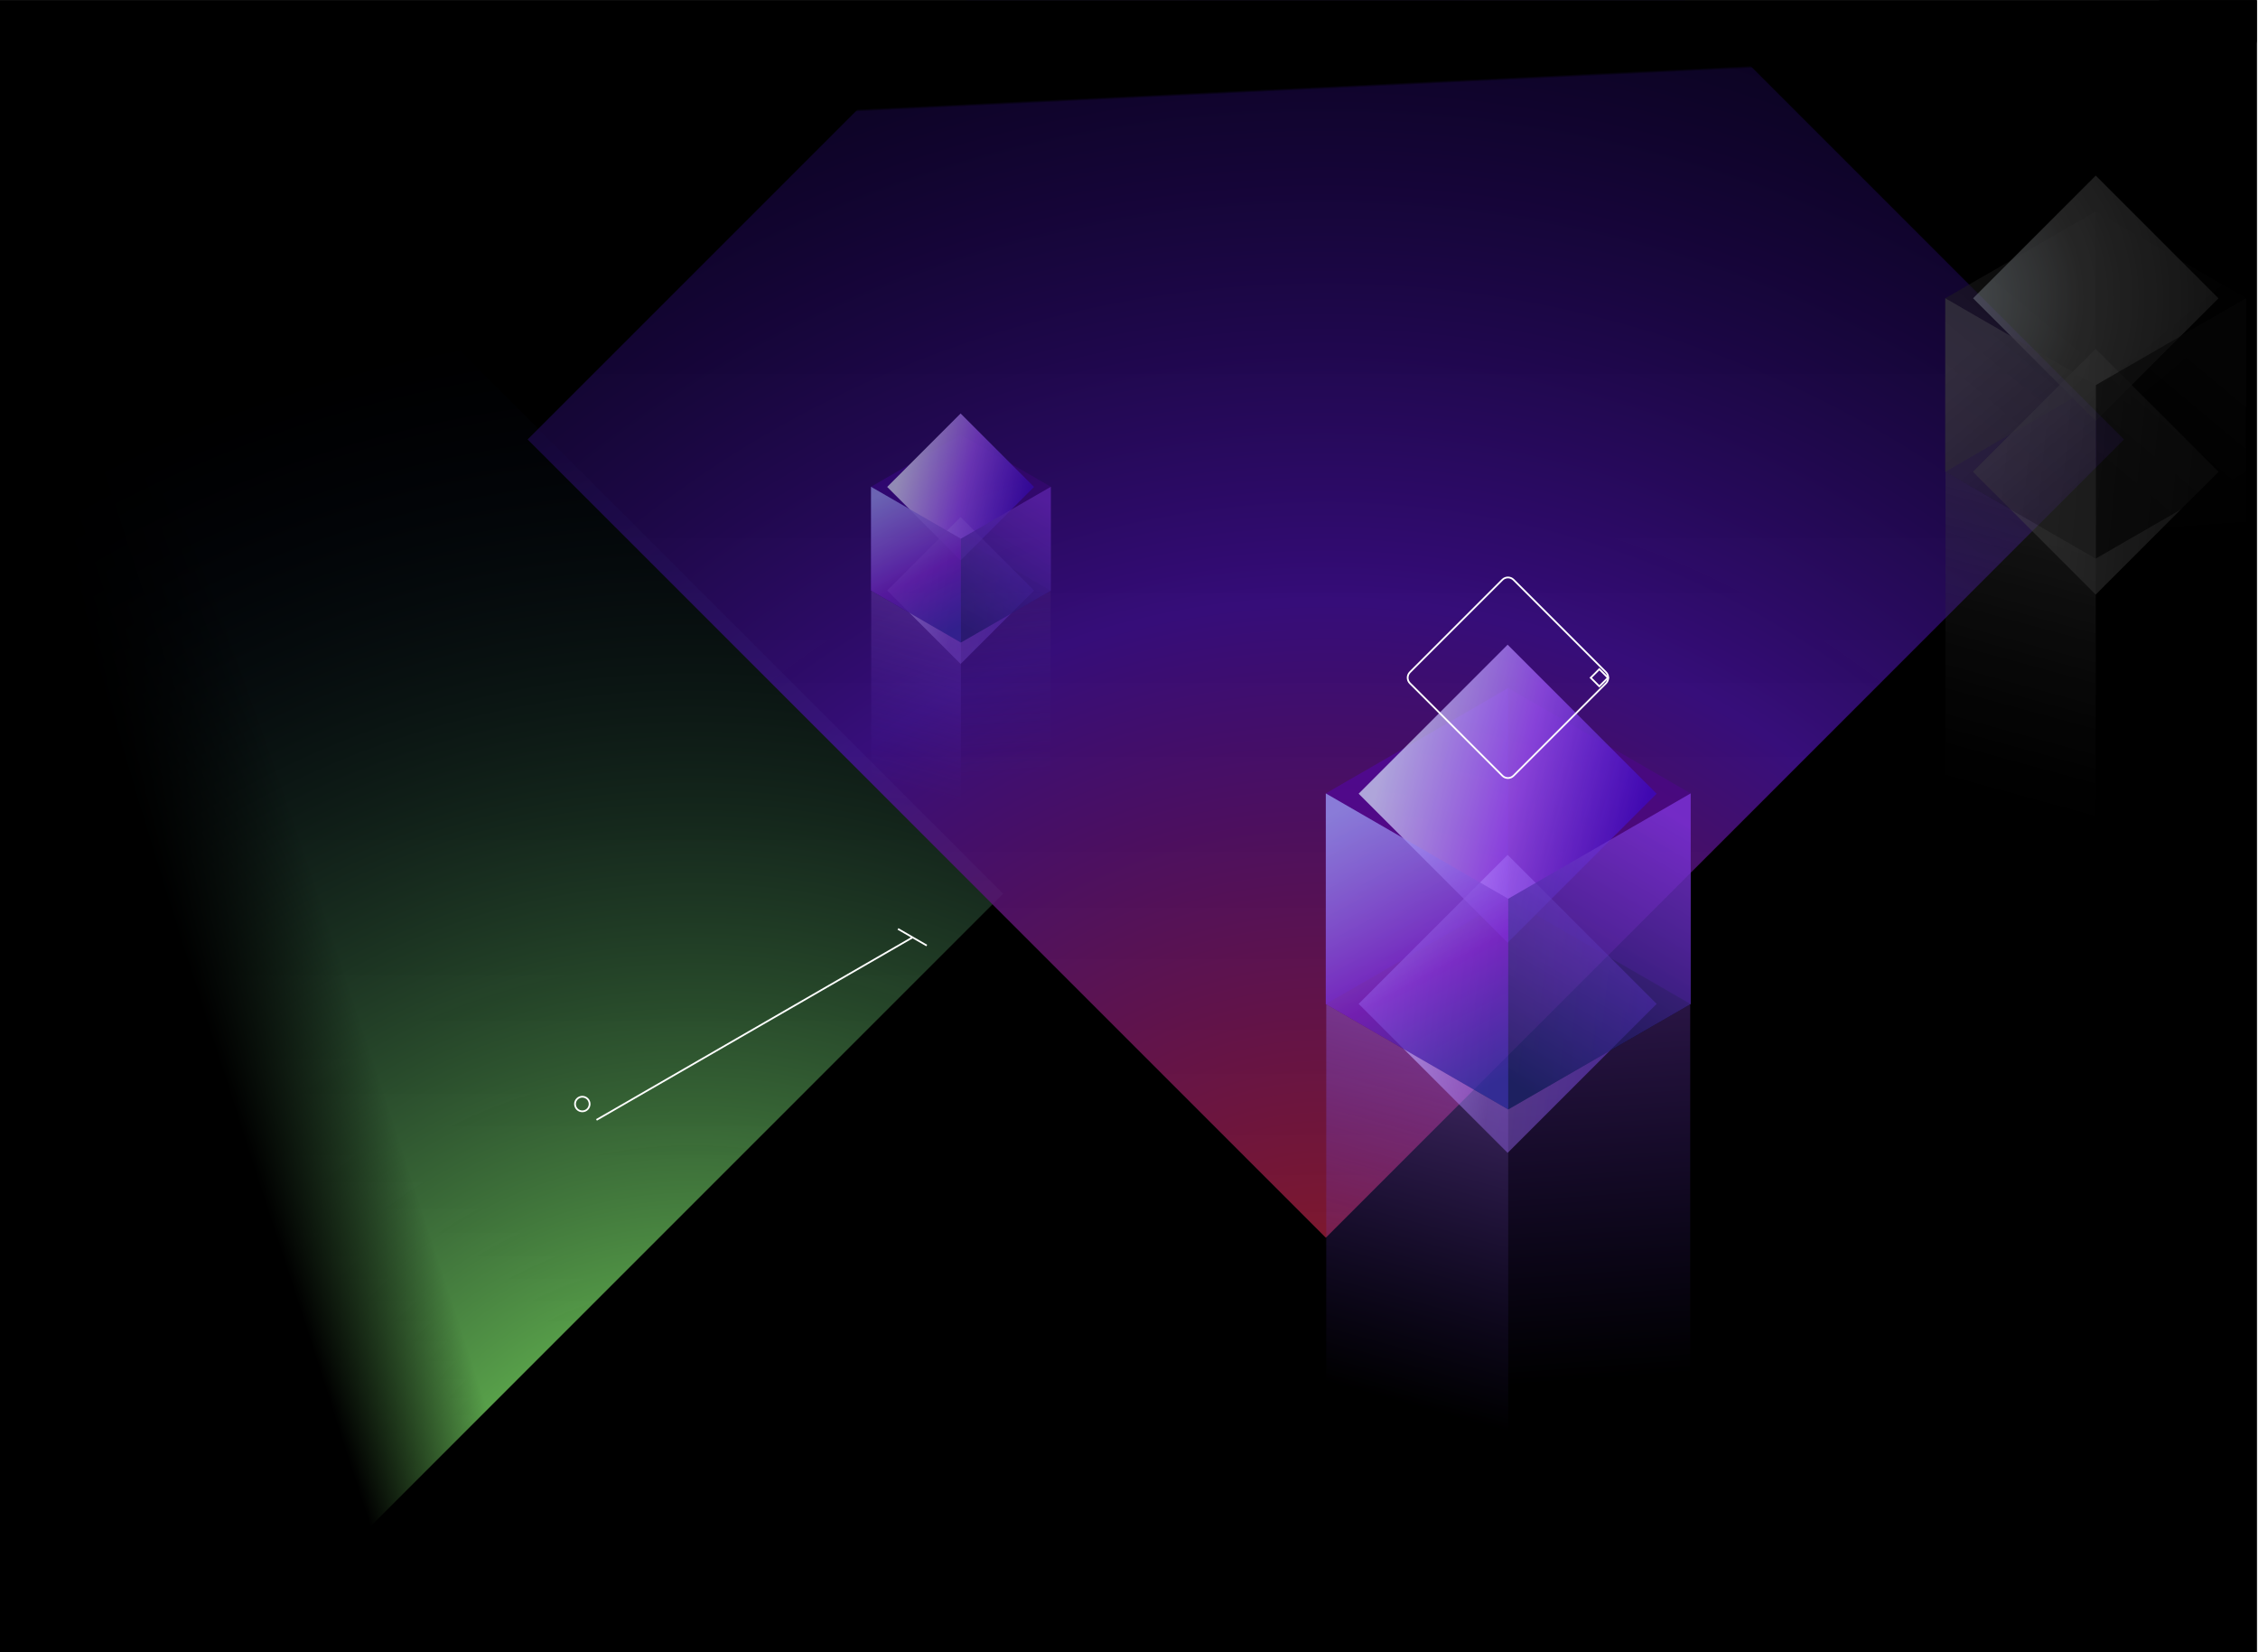
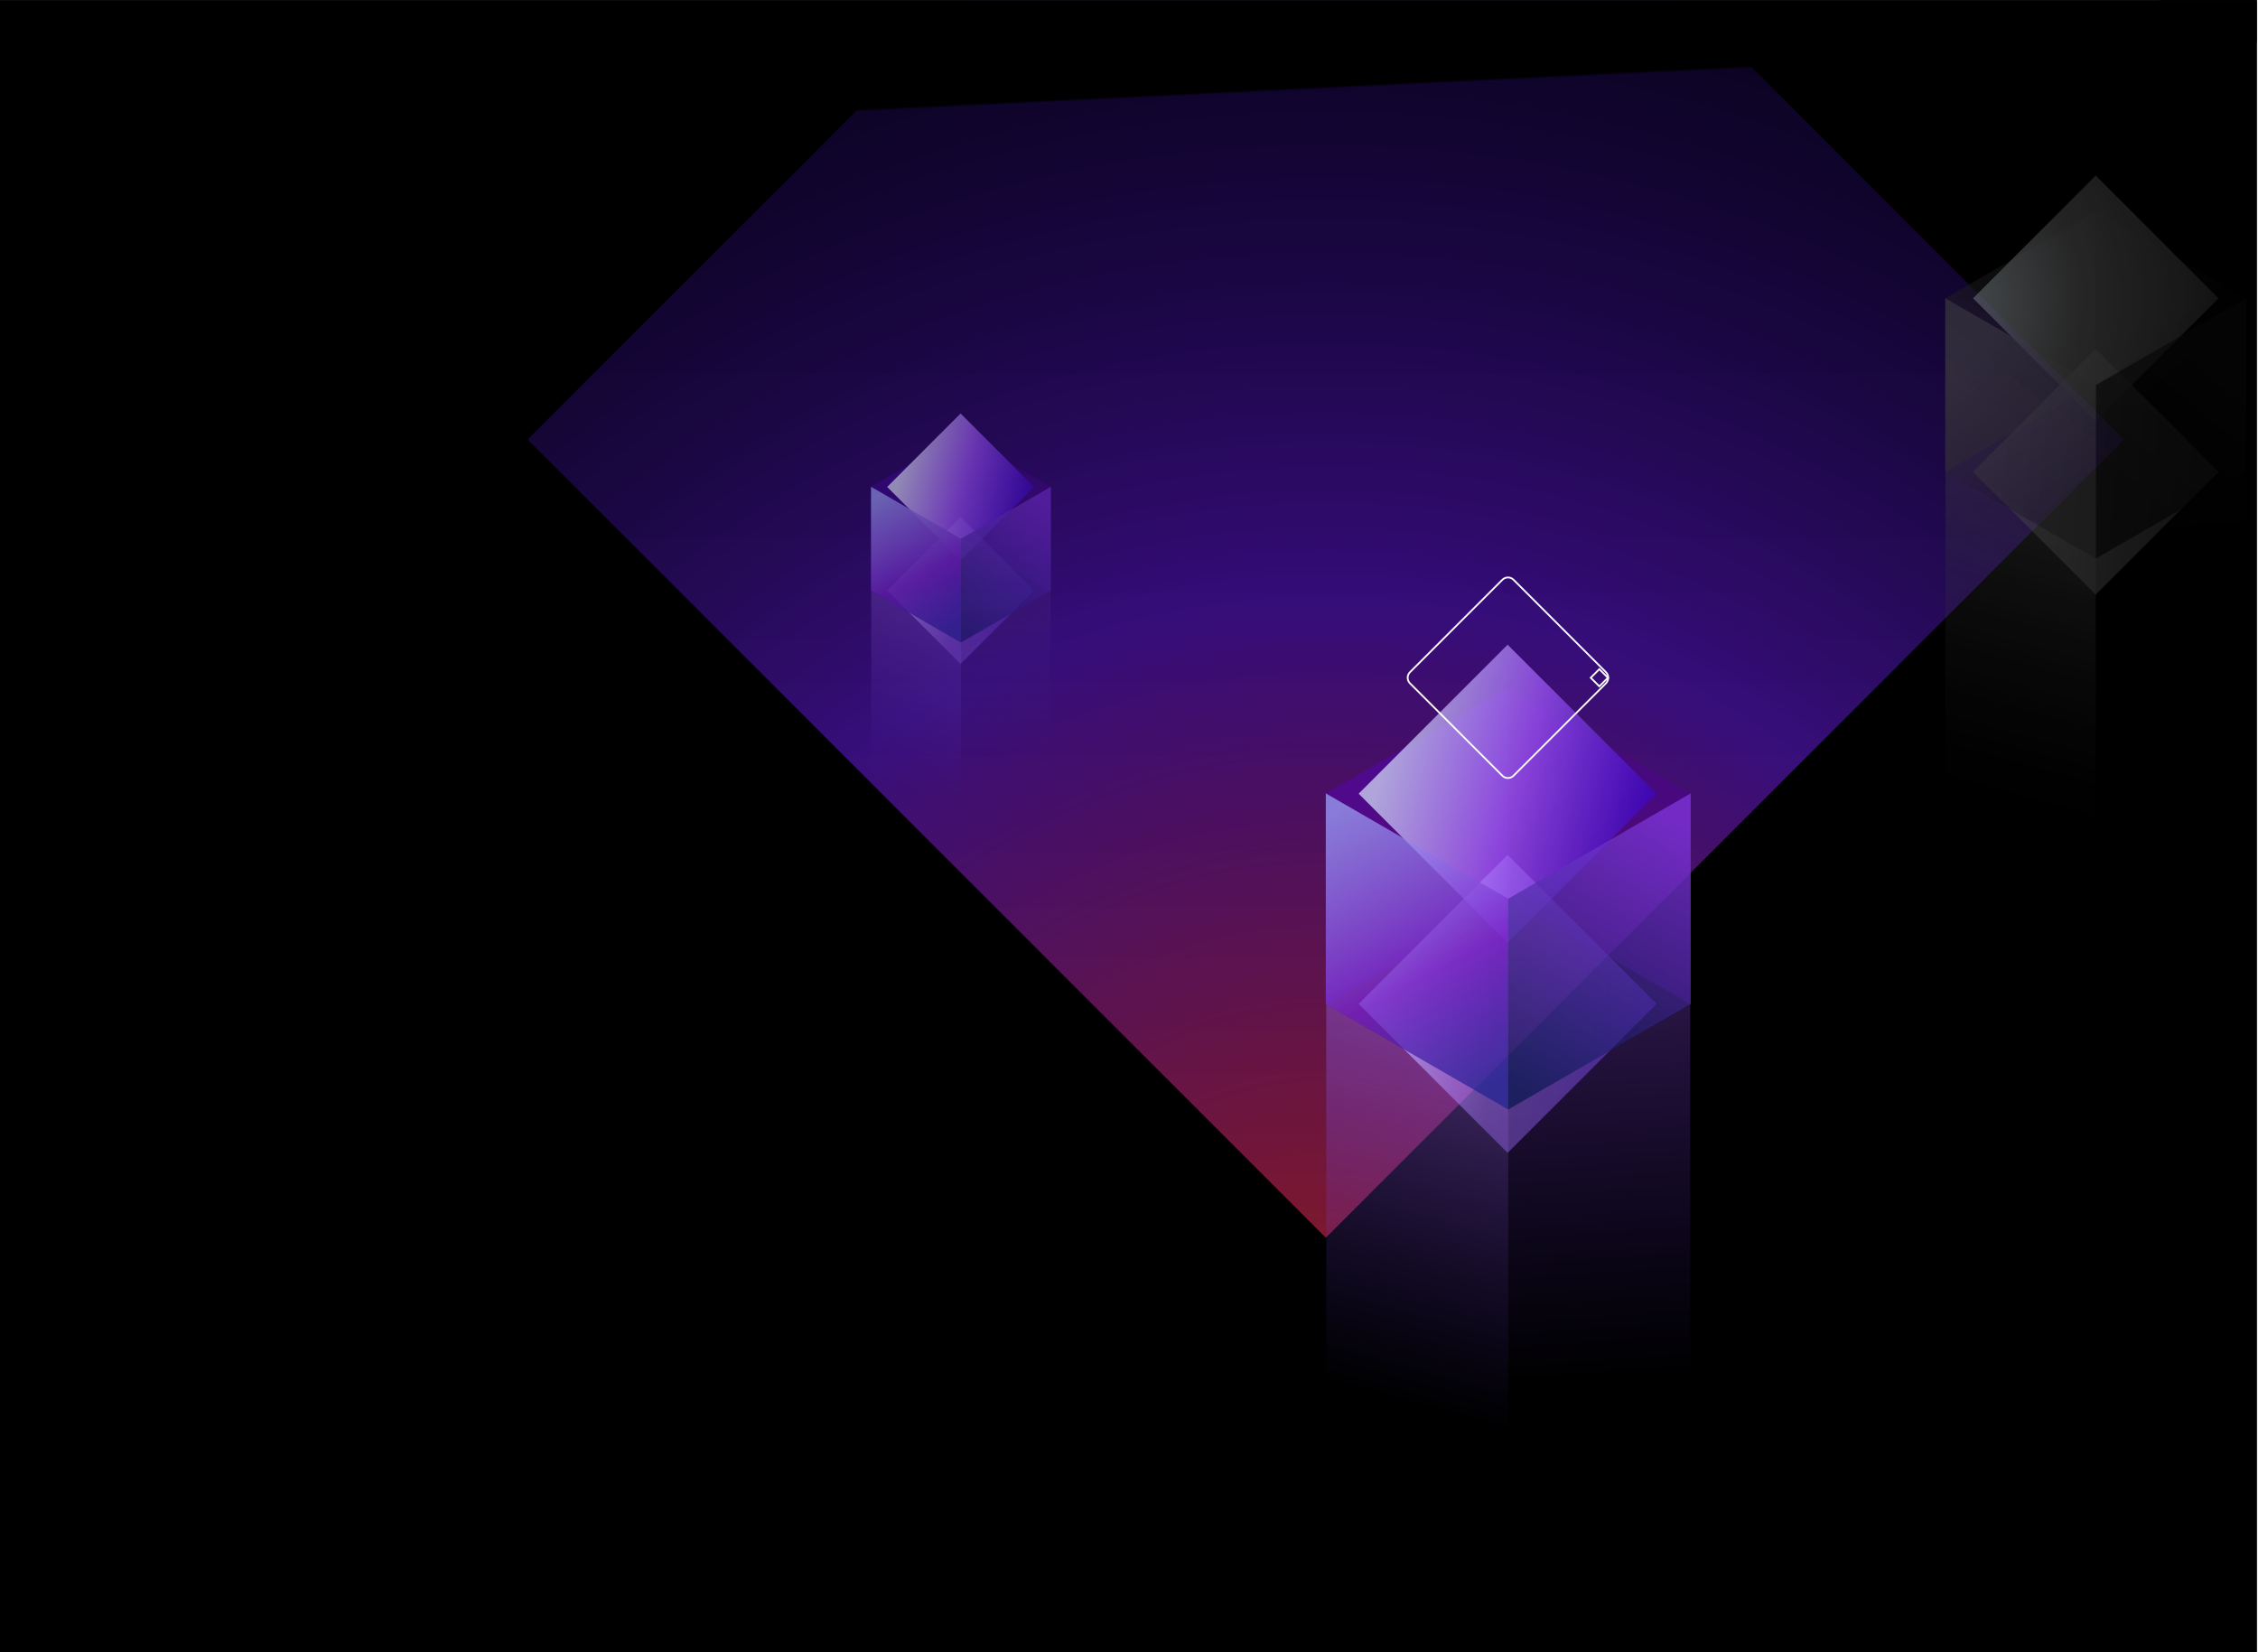
<svg xmlns="http://www.w3.org/2000/svg" width="812px" height="594px" viewBox="0 0 812 594" version="1.1">
  <defs>
    <linearGradient x1="99.988%" y1="100.048%" x2="37.527%" y2="37.586%" id="linearGradient-1">
      <stop stop-color="#1C1C1C" offset="0%" />
      <stop stop-color="#000000" stop-opacity="0" offset="100%" />
    </linearGradient>
-     <radialGradient cx="130.875%" cy="77.765%" fx="130.875%" fy="77.765%" r="138.708%" id="radialGradient-2">
-       <stop stop-color="#8AFF63" offset="0%" />
-       <stop stop-color="#000637" stop-opacity="0" offset="100%" />
-     </radialGradient>
-     <linearGradient x1="99.988%" y1="100.048%" x2="37.527%" y2="37.586%" id="linearGradient-3">
-       <stop stop-color="#1C1C1C" offset="0%" />
-       <stop stop-color="#000000" stop-opacity="0" offset="100%" />
-     </linearGradient>
-     <radialGradient cx="109.66%" cy="109.719%" fx="109.66%" fy="109.719%" r="173.254%" id="radialGradient-4">
+     <radialGradient cx="109.66%" cy="109.719%" fx="109.66%" fy="109.719%" r="173.254%" id="radialGradient-2">
      <stop stop-color="#DF1616" stop-opacity="0.72" offset="0%" />
      <stop stop-color="#5E14D8" stop-opacity="0.69" offset="40.466%" />
      <stop stop-color="#000637" stop-opacity="0" offset="100%" />
    </radialGradient>
-     <linearGradient x1="49.24%" y1="-16.821%" x2="50.882%" y2="61.082%" id="linearGradient-5">
+     <linearGradient x1="49.24%" y1="-16.821%" x2="50.882%" y2="61.082%" id="linearGradient-3">
      <stop stop-color="#532A7D" offset="0%" />
      <stop stop-color="#33197C" stop-opacity="0" offset="100%" />
    </linearGradient>
-     <linearGradient x1="52.135%" y1="-11.703%" x2="48.019%" y2="51.878%" id="linearGradient-6">
+     <linearGradient x1="52.135%" y1="-11.703%" x2="48.019%" y2="51.878%" id="linearGradient-4">
      <stop stop-color="#9C65D5" offset="0%" />
      <stop stop-color="#522AC2" stop-opacity="0" offset="100%" />
    </linearGradient>
-     <linearGradient x1="104.186%" y1="21.818%" x2="-6.572%" y2="86.733%" id="linearGradient-7">
+     <linearGradient x1="104.186%" y1="21.818%" x2="-6.572%" y2="86.733%" id="linearGradient-5">
      <stop stop-color="#DAEBFF" stop-opacity="0.86" offset="0%" />
      <stop stop-color="#A35BFF" stop-opacity="0.88" offset="50%" />
      <stop stop-color="#3A07CD" stop-opacity="0.8" offset="98.7%" />
    </linearGradient>
-     <linearGradient x1="111.868%" y1="-2.924%" x2="-13.739%" y2="97.117%" id="linearGradient-8">
+     <linearGradient x1="111.868%" y1="-2.924%" x2="-13.739%" y2="97.117%" id="linearGradient-6">
      <stop stop-color="#D1DBFF" offset="0%" />
      <stop stop-color="#A975FF" stop-opacity="0.45" offset="47.9%" />
      <stop stop-color="#552ACE" stop-opacity="0.65" offset="98.7%" />
    </linearGradient>
-     <linearGradient x1="33.334%" y1="-2.63%" x2="64.961%" y2="100%" id="linearGradient-9">
+     <linearGradient x1="33.334%" y1="-2.63%" x2="64.961%" y2="100%" id="linearGradient-7">
      <stop stop-color="#A5B3FF" stop-opacity="0.84" offset="0%" />
      <stop stop-color="#7622CA" stop-opacity="0.998" offset="59.6%" />
      <stop stop-color="#2E2C9F" offset="100%" />
    </linearGradient>
-     <linearGradient x1="67.805%" y1="-5.00100462e-14%" x2="33.333%" y2="102.02%" id="linearGradient-10">
+     <linearGradient x1="67.805%" y1="-5.00100462e-14%" x2="33.333%" y2="102.02%" id="linearGradient-8">
      <stop stop-color="#863BE7" stop-opacity="0.76" offset="0%" />
      <stop stop-color="#0F1B5C" stop-opacity="0.81" offset="100%" />
    </linearGradient>
-     <linearGradient x1="50.369%" y1="37.069%" x2="49.684%" y2="37.411%" id="linearGradient-11">
+     <linearGradient x1="50.369%" y1="37.069%" x2="49.684%" y2="37.411%" id="linearGradient-9">
      <stop stop-color="#000000" offset="0%" />
      <stop stop-color="#000000" stop-opacity="0" offset="100%" />
    </linearGradient>
-     <linearGradient x1="49.24%" y1="-16.821%" x2="50.882%" y2="61.082%" id="linearGradient-12">
+     <linearGradient x1="49.24%" y1="-16.821%" x2="50.882%" y2="61.082%" id="linearGradient-10">
      <stop stop-color="#020202" offset="0%" />
      <stop stop-color="#000000" stop-opacity="0" offset="100%" />
    </linearGradient>
-     <linearGradient x1="52.135%" y1="-11.703%" x2="48.019%" y2="51.878%" id="linearGradient-13">
+     <linearGradient x1="52.135%" y1="-11.703%" x2="48.019%" y2="51.878%" id="linearGradient-11">
      <stop stop-color="#4B4B4B" offset="0%" />
      <stop stop-color="#252525" stop-opacity="0" offset="100%" />
    </linearGradient>
-     <linearGradient x1="63.407%" y1="9.953%" x2="29.574%" y2="80.279%" id="linearGradient-14">
+     <linearGradient x1="63.407%" y1="9.953%" x2="29.574%" y2="80.279%" id="linearGradient-12">
      <stop stop-color="#141414" offset="15.1%" />
      <stop stop-color="#282828" offset="100%" />
    </linearGradient>
-     <linearGradient x1="36.593%" y1="9.953%" x2="70.426%" y2="80.279%" id="linearGradient-15">
+     <linearGradient x1="36.593%" y1="9.953%" x2="70.426%" y2="80.279%" id="linearGradient-13">
      <stop stop-color="#0A0A0A" offset="0%" />
      <stop stop-color="#000000" offset="94.8%" />
    </linearGradient>
-     <radialGradient cx="117.827%" cy="-17.567%" fx="117.827%" fy="-17.567%" r="163.116%" id="radialGradient-16">
+     <radialGradient cx="117.827%" cy="-17.567%" fx="117.827%" fy="-17.567%" r="163.116%" id="radialGradient-14">
      <stop stop-color="#7D868C" offset="0%" />
      <stop stop-color="#3C3C3C" offset="53.2%" />
      <stop stop-color="#212121" offset="100%" />
    </radialGradient>
-     <linearGradient x1="90.22%" y1="10.04%" x2="2.616%" y2="81.752%" id="linearGradient-17">
+     <linearGradient x1="90.22%" y1="10.04%" x2="2.616%" y2="81.752%" id="linearGradient-15">
      <stop stop-color="#4B4B4B" offset="0%" />
      <stop stop-color="#252525" offset="100%" />
    </linearGradient>
-     <linearGradient x1="36.594%" y1="9.953%" x2="70.426%" y2="80.279%" id="linearGradient-18">
+     <linearGradient x1="36.594%" y1="9.953%" x2="70.426%" y2="80.279%" id="linearGradient-16">
      <stop stop-color="#4B4B4B" offset="0%" />
      <stop stop-color="#252525" offset="100%" />
    </linearGradient>
-     <linearGradient x1="63.407%" y1="9.953%" x2="29.574%" y2="80.279%" id="linearGradient-19">
+     <linearGradient x1="63.407%" y1="9.953%" x2="29.574%" y2="80.279%" id="linearGradient-17">
      <stop stop-color="#090909" offset="0%" />
      <stop stop-color="#000000" offset="100%" />
    </linearGradient>
-     <linearGradient x1="49.24%" y1="-16.82%" x2="50.882%" y2="61.082%" id="linearGradient-20">
+     <linearGradient x1="49.24%" y1="-16.82%" x2="50.882%" y2="61.082%" id="linearGradient-18">
      <stop stop-color="#532A7D" offset="0%" />
      <stop stop-color="#33197C" stop-opacity="0" offset="100%" />
    </linearGradient>
-     <linearGradient x1="52.135%" y1="-11.702%" x2="48.019%" y2="51.879%" id="linearGradient-21">
+     <linearGradient x1="52.135%" y1="-11.702%" x2="48.019%" y2="51.879%" id="linearGradient-19">
      <stop stop-color="#9C65D5" offset="0%" />
      <stop stop-color="#522AC2" stop-opacity="0" offset="100%" />
    </linearGradient>
-     <linearGradient x1="104.185%" y1="21.819%" x2="-6.573%" y2="86.733%" id="linearGradient-22">
+     <linearGradient x1="104.185%" y1="21.819%" x2="-6.573%" y2="86.733%" id="linearGradient-20">
      <stop stop-color="#E9F3FF" stop-opacity="0.92" offset="0%" />
      <stop stop-color="#A35BFF" stop-opacity="0.88" offset="50%" />
      <stop stop-color="#3A07CD" stop-opacity="0.8" offset="98.7%" />
    </linearGradient>
-     <linearGradient x1="111.866%" y1="-2.924%" x2="-13.738%" y2="97.116%" id="linearGradient-23">
+     <linearGradient x1="111.866%" y1="-2.924%" x2="-13.738%" y2="97.116%" id="linearGradient-21">
      <stop stop-color="#D1DBFF" offset="0%" />
      <stop stop-color="#A975FF" stop-opacity="0.45" offset="47.9%" />
      <stop stop-color="#552ACE" stop-opacity="0.65" offset="98.7%" />
    </linearGradient>
-     <linearGradient x1="33.334%" y1="-2.631%" x2="64.962%" y2="100%" id="linearGradient-24">
+     <linearGradient x1="33.334%" y1="-2.631%" x2="64.962%" y2="100%" id="linearGradient-22">
      <stop stop-color="#A5B3FF" stop-opacity="0.99" offset="0%" />
      <stop stop-color="#7622CA" stop-opacity="0.998" offset="59.6%" />
      <stop stop-color="#2E2C9F" offset="100%" />
    </linearGradient>
-     <linearGradient x1="67.805%" y1="0%" x2="33.334%" y2="102.021%" id="linearGradient-25">
+     <linearGradient x1="67.805%" y1="0%" x2="33.334%" y2="102.021%" id="linearGradient-23">
      <stop stop-color="#863BE7" stop-opacity="0.76" offset="0%" />
      <stop stop-color="#0F1B5C" stop-opacity="0.81" offset="100%" />
    </linearGradient>
-     <linearGradient x1="60.573%" y1="37.069%" x2="41.884%" y2="46.411%" id="linearGradient-26">
-       <stop stop-color="#000000" offset="0%" />
-       <stop stop-color="#000000" stop-opacity="0" offset="100%" />
-     </linearGradient>
-     <linearGradient x1="50.485%" y1="37.069%" x2="49.584%" y2="37.519%" id="linearGradient-27">
+     <linearGradient x1="50.485%" y1="37.069%" x2="49.584%" y2="37.519%" id="linearGradient-24">
      <stop stop-color="#000000" offset="0%" />
      <stop stop-color="#000000" stop-opacity="0" offset="100%" />
    </linearGradient>
  </defs>
  <g id="duskbladesql-ground" stroke="none" stroke-width="1" fill="none" fill-rule="evenodd">
-     <g id="duskbladesql" transform="translate(-115, -129)">
-       <polygon id="Path" fill="#000000" fill-rule="nonzero" points="114.543 129.07 926.543 129.07 926.543 723.07 114.543 723.07" />
-       <polygon id="Path" fill="url(#linearGradient-1)" fill-rule="nonzero" transform="translate(237.8639, 450.3754) rotate(45) translate(-237.8639, -450.3754) " points="69.669 282.18 406.059 282.18 406.059 618.571 69.669 618.571" />
-       <polygon id="Path" fill="url(#radialGradient-2)" fill-rule="nonzero" transform="translate(237.8639, 450.3754) rotate(45) translate(-237.8639, -450.3754) " points="69.669 282.18 406.059 282.18 406.059 618.571 69.669 618.571" />
-       <path d="M329.505,531.716 L443.097,466.133 M448.268,469.016 L437.922,463.043" id="Shape" stroke="#FFFFFF" stroke-width="0.628" />
-       <circle id="Oval" stroke="#FFFFFF" stroke-width="0.628" transform="translate(324.4085, 526.0092) rotate(-45) translate(-324.4085, -526.0092) " cx="324.408" cy="526.009" r="2.628" />
-       <polygon id="Path" fill="url(#linearGradient-3)" fill-rule="nonzero" transform="translate(591.7769, 287.0299) rotate(45) translate(-591.7769, -287.0299) " points="388.816 84.069 794.738 84.069 794.738 489.991 388.816 489.991" />
-       <polygon id="Path" fill-opacity="0.8" fill="url(#radialGradient-4)" fill-rule="nonzero" transform="translate(591.7769, 287.0299) rotate(45) translate(-591.7769, -287.0299) " points="388.816 84.069 794.738 84.069 794.738 489.991 388.816 489.991" />
-       <polygon id="Path" fill-opacity="0.7" fill="url(#linearGradient-5)" fill-rule="nonzero" points="657.375 527.945 722.816 490.163 722.816 673.321 657.375 711.103" />
-       <polygon id="Path" fill-opacity="0.65" fill="url(#linearGradient-6)" fill-rule="nonzero" points="657.376 527.945 591.935 490.163 591.935 730.928 657.376 768.71" />
-       <polygon id="Path" fill-opacity="0.38" fill="#5A00CC" fill-rule="nonzero" points="591.75 414.312 657.374 376.424 657.374 452.201 591.75 490.089" />
-       <polygon id="Path" fill-opacity="0.38" fill="#56009A" fill-rule="nonzero" points="722.997 414.312 657.373 376.424 657.373 452.201 722.997 490.089" />
-       <polygon id="Path" fill="url(#linearGradient-7)" fill-rule="nonzero" opacity="0.8" transform="translate(657.1639, 414.4159) rotate(-135) translate(-657.1639, -414.4159) " points="619.276 376.528 695.052 376.528 695.052 452.304 619.276 452.304" />
-       <polygon id="Path" fill-opacity="0.9" fill="url(#linearGradient-8)" fill-rule="nonzero" transform="translate(657.1639, 489.9899) rotate(-135) translate(-657.1639, -489.9899) " points="619.276 452.102 695.052 452.102 695.052 527.878 619.276 527.878" />
-       <polygon id="Path" fill-opacity="0.8" fill="url(#linearGradient-9)" fill-rule="nonzero" points="657.399 452.201 591.775 414.312 591.775 490.089 657.399 527.977 657.399 452.201" />
-       <polygon id="Path" fill-opacity="0.9" fill="url(#linearGradient-10)" fill-rule="nonzero" points="657.373 452.182 722.997 414.294 722.997 490.07 657.373 527.958 657.373 452.182" />
-       <polygon id="Path" fill="url(#linearGradient-11)" fill-rule="nonzero" points="875.543 129.07 926.543 129.07 926.543 723.07 875.543 723.07" />
-       <g id="Group" opacity="0.75" transform="translate(814.5429, 192.1494)" fill-rule="nonzero">
-         <polygon id="Path" fill-opacity="0.6" fill="url(#linearGradient-12)" points="54.115 137.704 108.142 106.512 108.142 257.724 54.115 288.917" />
-         <polygon id="Path" fill-opacity="0.6" fill="url(#linearGradient-13)" points="54.115 137.704 0.088 106.512 0.088 305.284 54.115 336.477" />
-         <polygon id="Path" fill-opacity="0.7" fill="url(#linearGradient-14)" points="0 44.113 54.027 12.921 54.027 75.306 0 106.498" />
-         <polygon id="Path" fill-opacity="0.5" fill="url(#linearGradient-15)" points="108.214 44.118 54.187 12.925 54.187 75.31 108.214 106.502" />
-         <polygon id="Path" fill-opacity="0.8" fill="url(#radialGradient-16)" transform="translate(54.115, 44.11303) rotate(-135) translate(-54.115, -44.11303) " points="22.922 12.92 85.308 12.92 85.308 75.306 22.922 75.306" />
-         <polygon id="Path" fill-opacity="0.7" fill="url(#linearGradient-17)" transform="translate(54.095, 106.498) rotate(-135) translate(-54.095, -106.498) " points="22.863 75.266 85.327 75.266 85.327 137.73 22.863 137.73" />
-         <polygon id="Path" fill-opacity="0.6" fill="url(#linearGradient-18)" points="54.027 75.306 0 44.114 0 106.498 54.027 137.691 54.027 75.306" />
-         <polygon id="Path" fill-opacity="0.6" fill="url(#linearGradient-19)" points="54.167 75.306 108.194 44.114 108.194 106.498 54.167 137.691 54.167 75.306" />
+     <g id="duskbladesql" transform="translate(-0.45711, -129)">
+       <polygon id="Path" fill="#000000" fill-rule="nonzero" points="0 129.07 812 129.07 812 723.07 0 723.07" />
+       <polygon id="Path" fill="url(#linearGradient-1)" fill-rule="nonzero" transform="translate(477.234, 287.0299) rotate(45) translate(-477.234, -287.0299) " points="274.273 84.069 680.195 84.069 680.195 489.991 274.273 489.991" />
+       <polygon id="Path" fill-opacity="0.8" fill="url(#radialGradient-2)" fill-rule="nonzero" transform="translate(477.234, 287.0299) rotate(45) translate(-477.234, -287.0299) " points="274.273 84.069 680.195 84.069 680.195 489.991 274.273 489.991" />
+       <polygon id="Path" fill-opacity="0.7" fill="url(#linearGradient-3)" fill-rule="nonzero" points="542.832 527.945 608.273 490.163 608.273 673.321 542.832 711.103" />
+       <polygon id="Path" fill-opacity="0.65" fill="url(#linearGradient-4)" fill-rule="nonzero" points="542.833 527.945 477.392 490.163 477.392 730.928 542.833 768.71" />
+       <polygon id="Path" fill-opacity="0.38" fill="#5A00CC" fill-rule="nonzero" points="477.207 414.312 542.831 376.424 542.831 452.201 477.207 490.089" />
+       <polygon id="Path" fill-opacity="0.38" fill="#56009A" fill-rule="nonzero" points="608.454 414.312 542.83 376.424 542.83 452.201 608.454 490.089" />
+       <polygon id="Path" fill="url(#linearGradient-5)" fill-rule="nonzero" opacity="0.8" transform="translate(542.621, 414.4159) rotate(-135) translate(-542.621, -414.4159) " points="504.733 376.528 580.509 376.528 580.509 452.304 504.733 452.304" />
+       <polygon id="Path" fill-opacity="0.9" fill="url(#linearGradient-6)" fill-rule="nonzero" transform="translate(542.621, 489.9899) rotate(-135) translate(-542.621, -489.9899) " points="504.733 452.102 580.509 452.102 580.509 527.878 504.733 527.878" />
+       <polygon id="Path" fill-opacity="0.8" fill="url(#linearGradient-7)" fill-rule="nonzero" points="542.856 452.201 477.232 414.312 477.232 490.089 542.856 527.977 542.856 452.201" />
+       <polygon id="Path" fill-opacity="0.9" fill="url(#linearGradient-8)" fill-rule="nonzero" points="542.83 452.182 608.454 414.294 608.454 490.07 542.83 527.958 542.83 452.182" />
+       <polygon id="Path" fill="url(#linearGradient-9)" fill-rule="nonzero" points="761 129.07 812 129.07 812 723.07 761 723.07" />
+       <g id="Group" opacity="0.75" transform="translate(700, 192.1494)" fill-rule="nonzero">
+         <polygon id="Path" fill-opacity="0.6" fill="url(#linearGradient-10)" points="54.115 137.704 108.142 106.512 108.142 257.724 54.115 288.917" />
+         <polygon id="Path" fill-opacity="0.6" fill="url(#linearGradient-11)" points="54.115 137.704 0.088 106.512 0.088 305.284 54.115 336.477" />
+         <polygon id="Path" fill-opacity="0.7" fill="url(#linearGradient-12)" points="0 44.113 54.027 12.921 54.027 75.306 0 106.498" />
+         <polygon id="Path" fill-opacity="0.5" fill="url(#linearGradient-13)" points="108.214 44.118 54.187 12.925 54.187 75.31 108.214 106.502" />
+         <polygon id="Path" fill-opacity="0.8" fill="url(#radialGradient-14)" transform="translate(54.115, 44.11303) rotate(-135) translate(-54.115, -44.11303) " points="22.922 12.92 85.308 12.92 85.308 75.306 22.922 75.306" />
+         <polygon id="Path" fill-opacity="0.7" fill="url(#linearGradient-15)" transform="translate(54.095, 106.498) rotate(-135) translate(-54.095, -106.498) " points="22.863 75.266 85.327 75.266 85.327 137.73 22.863 137.73" />
+         <polygon id="Path" fill-opacity="0.6" fill="url(#linearGradient-16)" points="54.027 75.306 0 44.114 0 106.498 54.027 137.691 54.027 75.306" />
+         <polygon id="Path" fill-opacity="0.6" fill="url(#linearGradient-17)" points="54.167 75.306 108.194 44.114 108.194 106.498 54.167 137.691 54.167 75.306" />
      </g>
-       <rect id="Rectangle" stroke="#FFFFFF" stroke-width="0.628" transform="translate(657.2765, 372.7172) rotate(-45) translate(-657.2765, -372.7172) " x="630.946" y="346.387" width="52.661" height="52.661" rx="2.824" />
-       <polygon id="Path" stroke="#FFFFFF" stroke-width="0.628" transform="translate(690.1348, 372.7172) rotate(-45) translate(-690.1348, -372.7172) " points="687.948 370.53 692.322 370.53 692.322 374.904 687.948 374.904" />
-       <g id="Group" opacity="0.6" transform="translate(428.2109, 277.6886)" fill-rule="nonzero">
-         <polygon id="Path" fill-opacity="0.7" fill="url(#linearGradient-20)" points="32.343 82.365 64.597 63.743 64.597 154.018 32.343 172.64 32.343 82.365" />
-         <polygon id="Path" fill-opacity="0.65" fill="url(#linearGradient-21)" points="32.343 82.365 0.088 63.743 0.088 182.411 32.343 201.033" />
+       <rect id="Rectangle" stroke="#FFFFFF" stroke-width="0.628" transform="translate(542.7336, 372.7172) rotate(-45) translate(-542.7336, -372.7172) " x="516.403" y="346.387" width="52.661" height="52.661" rx="2.824" />
+       <polygon id="Path" stroke="#FFFFFF" stroke-width="0.628" transform="translate(575.5919, 372.7172) rotate(-45) translate(-575.5919, -372.7172) " points="573.405 370.53 577.779 370.53 577.779 374.904 573.405 374.904" />
+       <g id="Group" opacity="0.6" transform="translate(313.668, 277.6886)" fill-rule="nonzero">
+         <polygon id="Path" fill-opacity="0.7" fill="url(#linearGradient-18)" points="32.343 82.365 64.597 63.743 64.597 154.018 32.343 172.64 32.343 82.365" />
+         <polygon id="Path" fill-opacity="0.65" fill="url(#linearGradient-19)" points="32.343 82.365 0.088 63.743 0.088 182.411 32.343 201.033" />
        <polygon id="Path" fill-opacity="0.38" fill="#5A00CC" points="0 26.359 32.345 7.684 32.345 45.033 0 63.707" />
        <polygon id="Path" fill-opacity="0.38" fill="#56009A" points="64.687 26.359 32.343 7.684 32.343 45.033 64.687 63.707" />
-         <polygon id="Path" fill="url(#linearGradient-22)" transform="translate(32.239, 26.40984) rotate(-135) translate(-32.239, -26.40984) " points="13.564 7.735 50.914 7.735 50.914 45.084 13.564 45.084" />
-         <polygon id="Path" fill-opacity="0.9" fill="url(#linearGradient-23)" transform="translate(32.239, 63.65884) rotate(-135) translate(-32.239, -63.65884) " points="13.564 44.984 50.914 44.984 50.914 82.333 13.564 82.333" />
-         <polygon id="Path" fill-opacity="0.9" fill="url(#linearGradient-24)" points="32.356 45.033 0.012 26.359 0.012 63.707 32.356 82.381" />
-         <polygon id="Path" fill-opacity="0.9" fill="url(#linearGradient-25)" points="32.344 45.024 64.688 26.35 64.688 63.698 32.344 82.372 32.344 45.024" />
+         <polygon id="Path" fill="url(#linearGradient-20)" transform="translate(32.239, 26.40984) rotate(-135) translate(-32.239, -26.40984) " points="13.564 7.735 50.914 7.735 50.914 45.084 13.564 45.084" />
+         <polygon id="Path" fill-opacity="0.9" fill="url(#linearGradient-21)" transform="translate(32.239, 63.65884) rotate(-135) translate(-32.239, -63.65884) " points="13.564 44.984 50.914 44.984 50.914 82.333 13.564 82.333" />
+         <polygon id="Path" fill-opacity="0.9" fill="url(#linearGradient-22)" points="32.356 45.033 0.012 26.359 0.012 63.707 32.356 82.381" />
+         <polygon id="Path" fill-opacity="0.9" fill="url(#linearGradient-23)" points="32.344 45.024 64.688 26.35 64.688 63.698 32.344 82.372 32.344 45.024" />
      </g>
-       <polygon id="Path" fill="url(#linearGradient-26)" fill-rule="nonzero" transform="translate(218.3723, 461.1759) rotate(174.725) translate(-218.3723, -461.1759) " points="102.263 208.676 334.482 208.676 334.482 713.676 102.263 713.676" />
-       <polygon id="Path" fill="url(#linearGradient-27)" fill-rule="nonzero" transform="translate(520.5429, 169.0699) rotate(-90) translate(-520.5429, -169.0699) " points="480.543 -236.93 560.543 -236.93 560.543 575.07 480.543 575.07" />
+       <polygon id="Path" fill="url(#linearGradient-24)" fill-rule="nonzero" transform="translate(406, 169.0699) rotate(-90) translate(-406, -169.0699) " points="366 -236.93 446 -236.93 446 575.07 366 575.07" />
    </g>
  </g>
</svg>
